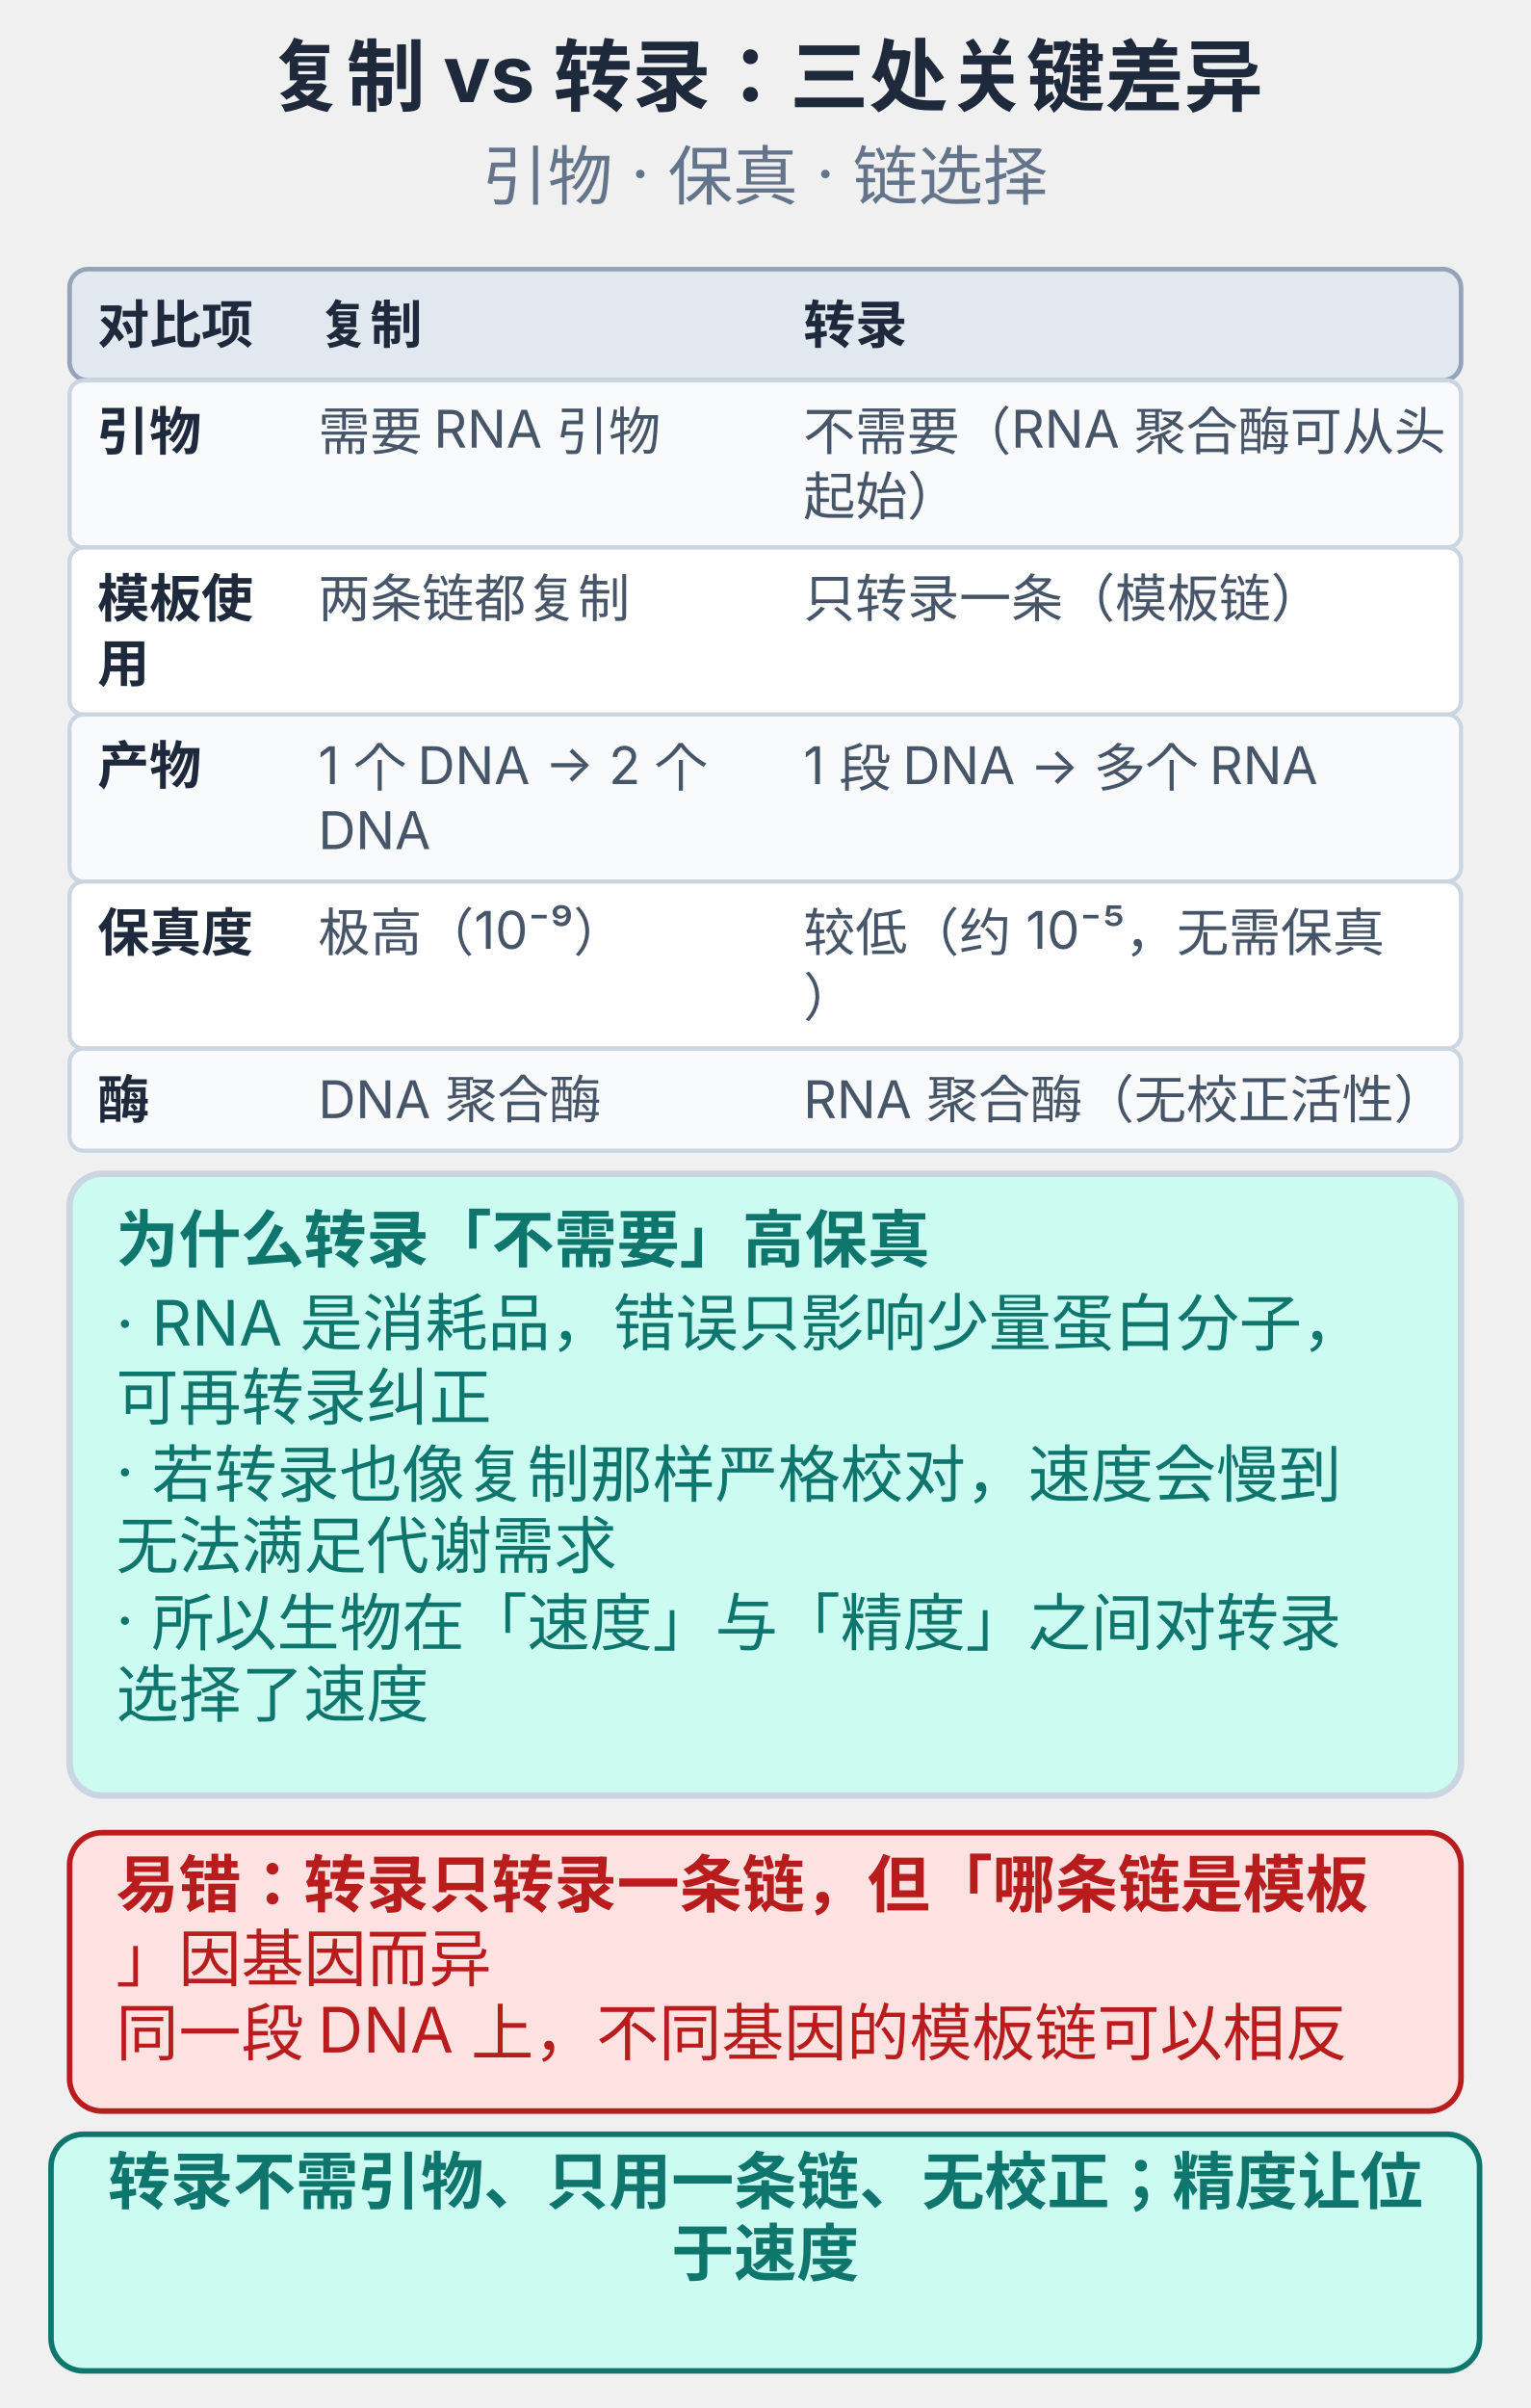
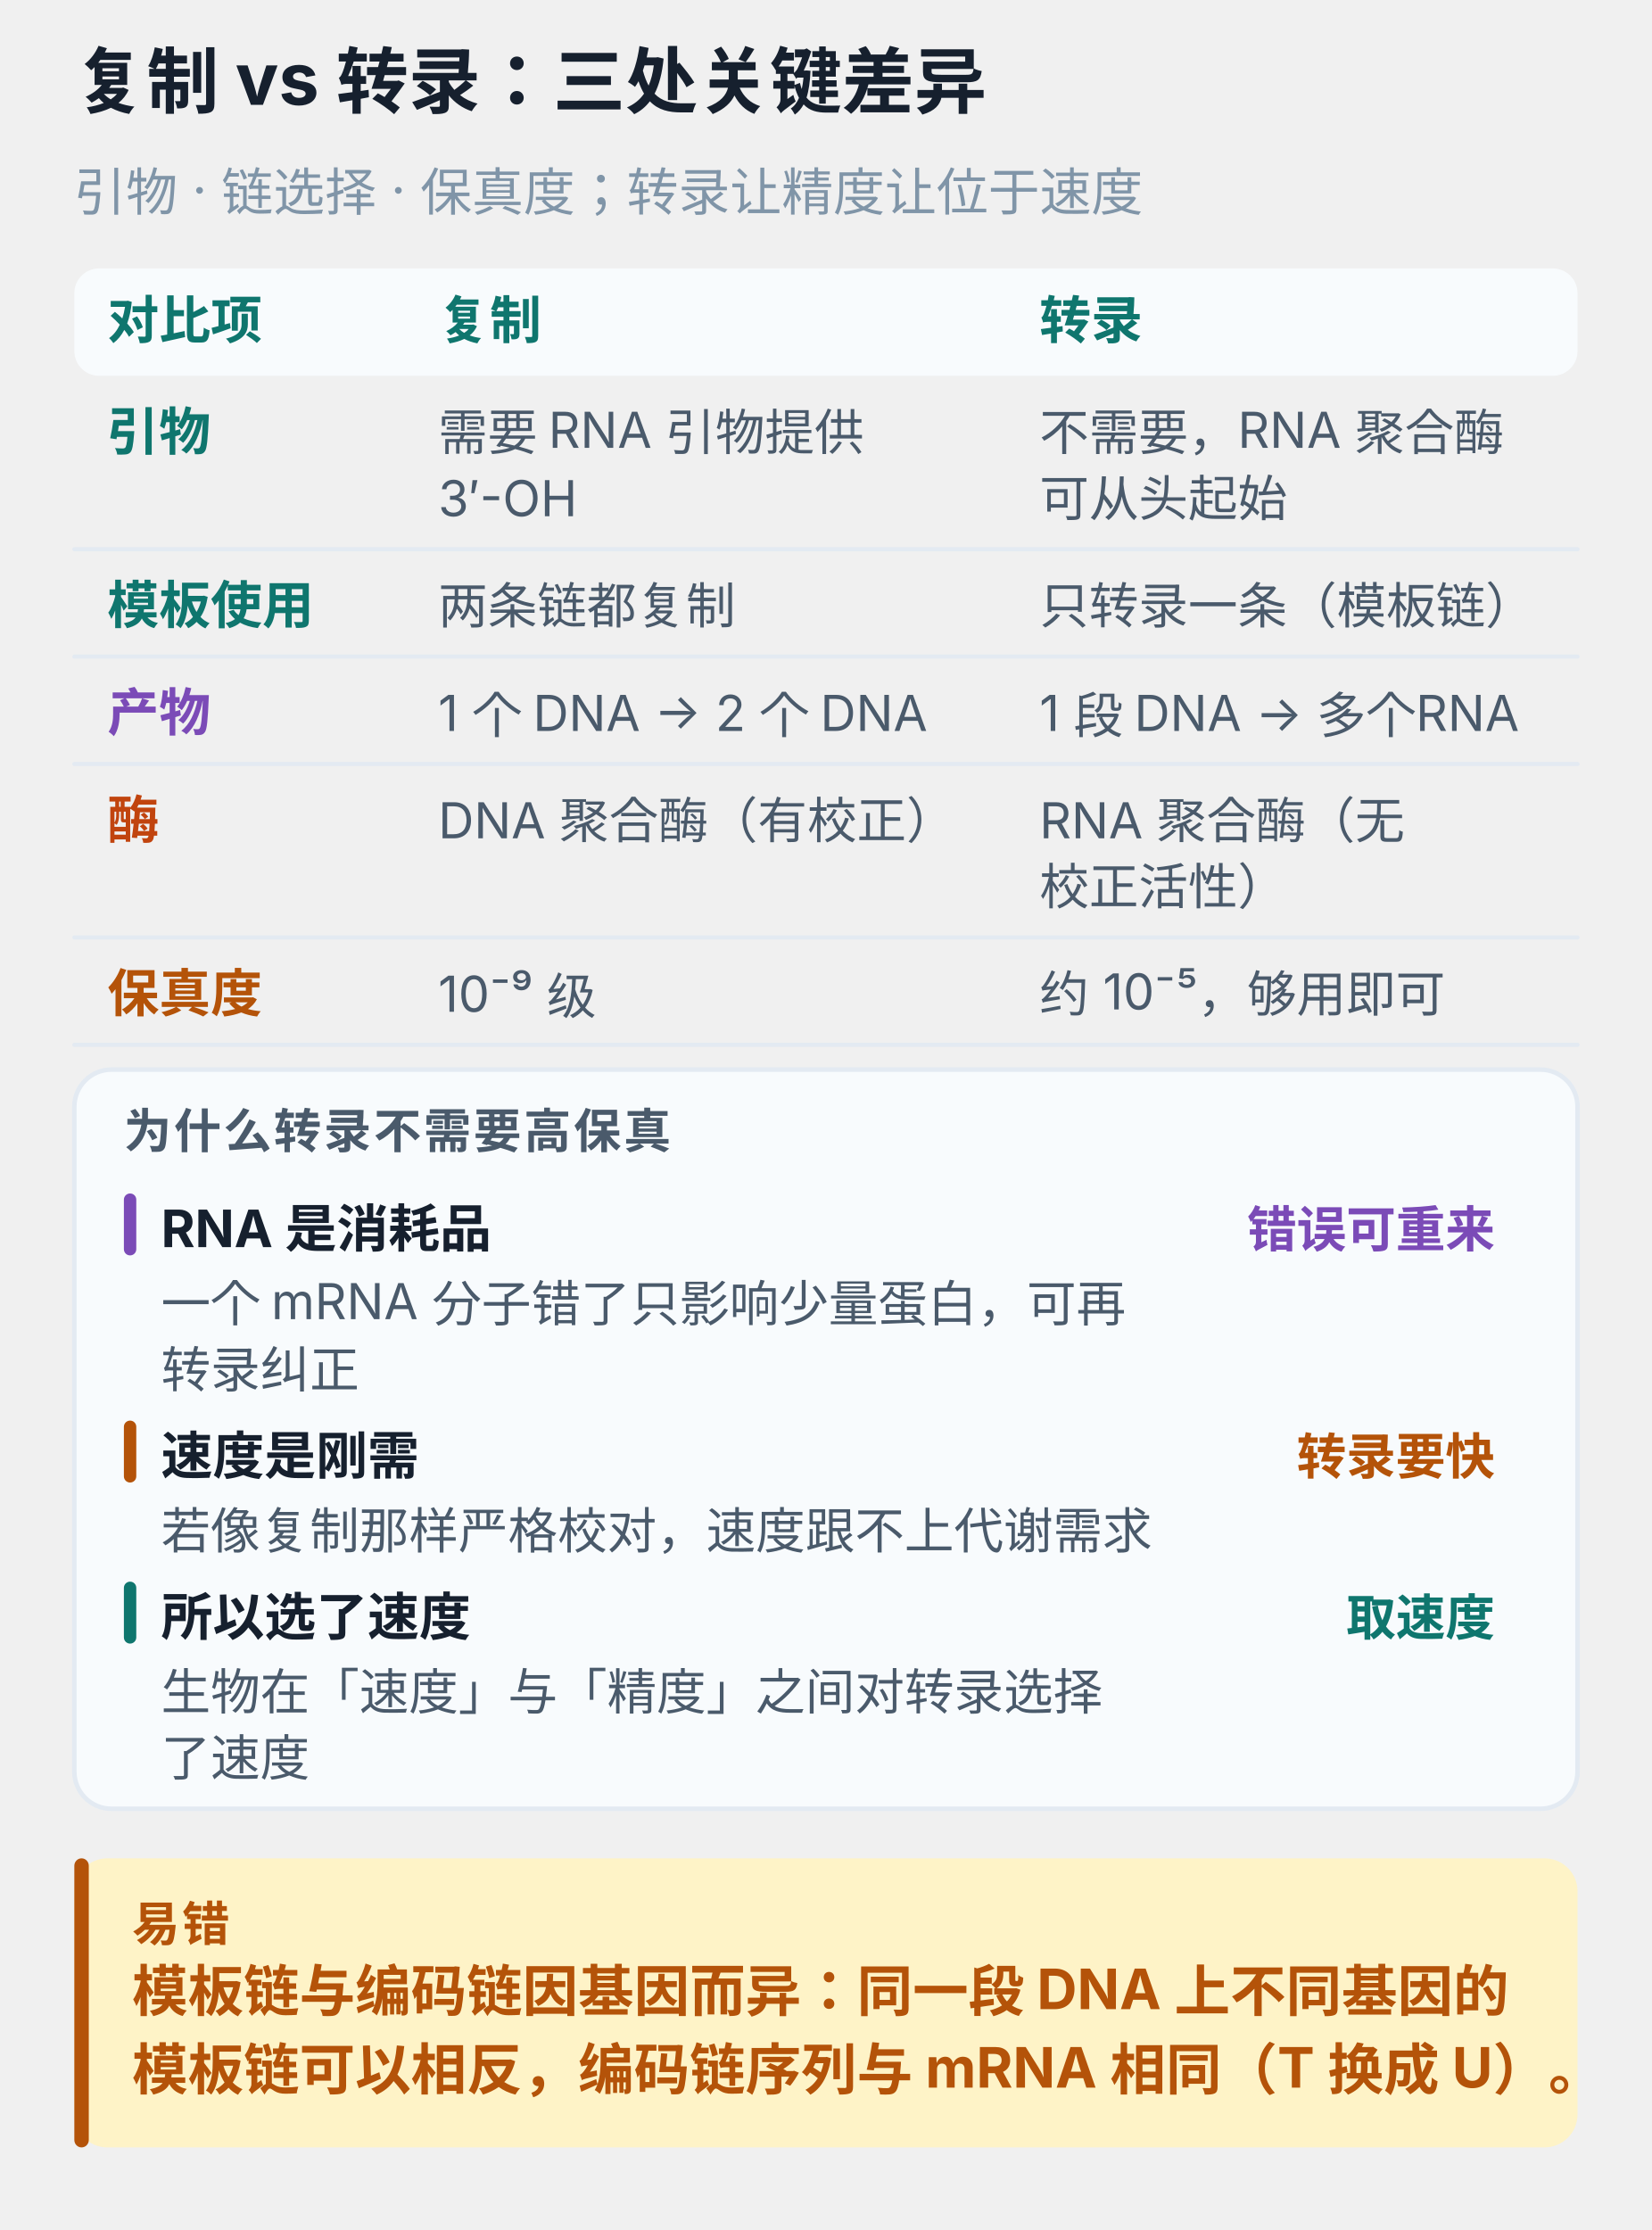
- <svg xmlns="http://www.w3.org/2000/svg" viewBox="0 0 330 519" width="100%" style="max-width:330px;display:block;margin:0 auto;background:#ffffff;border-radius:10px" role="img">
-   <text x="165.0" y="22.6" text-anchor="middle" font-size="17" font-weight="700" fill="#1e293b" font-family="-apple-system,'PingFang SC','Microsoft YaHei',sans-serif">复制 vs 转录：三处关键差异</text>
-   <text x="165.0" y="43.0" text-anchor="middle" font-size="14" font-weight="400" fill="#64748b" font-family="-apple-system,'PingFang SC','Microsoft YaHei',sans-serif">引物 · 保真 · 链选择</text>
-   <rect x="15.0" y="58.0" width="300.0" height="24.0" rx="4" fill="#e2e8f0" stroke="#94a3b8" stroke-width="1" />
-   <text x="21.0" y="74.0" text-anchor="start" font-size="11.2" font-weight="700" fill="#1e293b" font-family="-apple-system,'PingFang SC','Microsoft YaHei',sans-serif">对比项</text>
-   <text x="68.6" y="74.0" text-anchor="start" font-size="11.2" font-weight="700" fill="#1e293b" font-family="-apple-system,'PingFang SC','Microsoft YaHei',sans-serif">复制</text>
-   <text x="173.2" y="74.0" text-anchor="start" font-size="11.2" font-weight="700" fill="#1e293b" font-family="-apple-system,'PingFang SC','Microsoft YaHei',sans-serif">转录</text>
-   <rect x="15.0" y="82.0" width="300.0" height="36.0" rx="3" fill="#f8fafc" stroke="#cbd5e1" stroke-width="0.9" />
-   <text x="21.0" y="97.0" text-anchor="start" font-size="11.2" font-weight="700" fill="#1e293b" font-family="-apple-system,'PingFang SC','Microsoft YaHei',sans-serif">引物</text>
-   <text x="68.6" y="97.0" text-anchor="start" font-size="11.2" font-weight="400" fill="#475569" font-family="-apple-system,'PingFang SC','Microsoft YaHei',sans-serif">需要 RNA 引物</text>
-   <text x="173.2" y="97.0" text-anchor="start" font-size="11.2" font-weight="400" fill="#475569" font-family="-apple-system,'PingFang SC','Microsoft YaHei',sans-serif">不需要（RNA 聚合酶可从头</text>
-   <text x="173.2" y="111.0" text-anchor="start" font-size="11.2" font-weight="400" fill="#475569" font-family="-apple-system,'PingFang SC','Microsoft YaHei',sans-serif">起始）</text>
-   <rect x="15.0" y="118.0" width="300.0" height="36.0" rx="3" fill="#ffffff" stroke="#cbd5e1" stroke-width="0.9" />
-   <text x="21.0" y="133.0" text-anchor="start" font-size="11.2" font-weight="700" fill="#1e293b" font-family="-apple-system,'PingFang SC','Microsoft YaHei',sans-serif">模板使</text>
-   <text x="21.0" y="147.0" text-anchor="start" font-size="11.2" font-weight="700" fill="#1e293b" font-family="-apple-system,'PingFang SC','Microsoft YaHei',sans-serif">用</text>
-   <text x="68.6" y="133.0" text-anchor="start" font-size="11.2" font-weight="400" fill="#475569" font-family="-apple-system,'PingFang SC','Microsoft YaHei',sans-serif">两条链都复制</text>
-   <text x="173.2" y="133.0" text-anchor="start" font-size="11.2" font-weight="400" fill="#475569" font-family="-apple-system,'PingFang SC','Microsoft YaHei',sans-serif">只转录一条（模板链）</text>
-   <rect x="15.0" y="154.0" width="300.0" height="36.0" rx="3" fill="#f8fafc" stroke="#cbd5e1" stroke-width="0.9" />
-   <text x="21.0" y="169.0" text-anchor="start" font-size="11.2" font-weight="700" fill="#1e293b" font-family="-apple-system,'PingFang SC','Microsoft YaHei',sans-serif">产物</text>
-   <text x="68.6" y="169.0" text-anchor="start" font-size="11.2" font-weight="400" fill="#475569" font-family="-apple-system,'PingFang SC','Microsoft YaHei',sans-serif">1 个 DNA → 2 个</text>
-   <text x="68.6" y="183.0" text-anchor="start" font-size="11.2" font-weight="400" fill="#475569" font-family="-apple-system,'PingFang SC','Microsoft YaHei',sans-serif"> DNA</text>
-   <text x="173.2" y="169.0" text-anchor="start" font-size="11.2" font-weight="400" fill="#475569" font-family="-apple-system,'PingFang SC','Microsoft YaHei',sans-serif">1 段 DNA → 多个 RNA</text>
-   <rect x="15.0" y="190.0" width="300.0" height="36.0" rx="3" fill="#ffffff" stroke="#cbd5e1" stroke-width="0.9" />
-   <text x="21.0" y="205.0" text-anchor="start" font-size="11.2" font-weight="700" fill="#1e293b" font-family="-apple-system,'PingFang SC','Microsoft YaHei',sans-serif">保真度</text>
-   <text x="68.6" y="205.0" text-anchor="start" font-size="11.2" font-weight="400" fill="#475569" font-family="-apple-system,'PingFang SC','Microsoft YaHei',sans-serif">极高（10⁻⁹）</text>
-   <text x="173.2" y="205.0" text-anchor="start" font-size="11.2" font-weight="400" fill="#475569" font-family="-apple-system,'PingFang SC','Microsoft YaHei',sans-serif">较低（约 10⁻⁵，无需保真</text>
-   <text x="173.2" y="219.0" text-anchor="start" font-size="11.2" font-weight="400" fill="#475569" font-family="-apple-system,'PingFang SC','Microsoft YaHei',sans-serif">）</text>
-   <rect x="15.0" y="226.0" width="300.0" height="22.0" rx="3" fill="#f8fafc" stroke="#cbd5e1" stroke-width="0.9" />
-   <text x="21.0" y="241.0" text-anchor="start" font-size="11.2" font-weight="700" fill="#1e293b" font-family="-apple-system,'PingFang SC','Microsoft YaHei',sans-serif">酶</text>
-   <text x="68.6" y="241.0" text-anchor="start" font-size="11.2" font-weight="400" fill="#475569" font-family="-apple-system,'PingFang SC','Microsoft YaHei',sans-serif">DNA 聚合酶</text>
-   <text x="173.2" y="241.0" text-anchor="start" font-size="11.2" font-weight="400" fill="#475569" font-family="-apple-system,'PingFang SC','Microsoft YaHei',sans-serif">RNA 聚合酶（无校正活性）</text>
-   <rect x="15.0" y="253.0" width="300.0" height="134.0" rx="7" fill="#ccfbf1" stroke="#cbd5e1" stroke-width="1.4" />
-   <text x="25.0" y="272.0" text-anchor="start" font-size="13.5" font-weight="700" fill="#0f766e" font-family="-apple-system,'PingFang SC','Microsoft YaHei',sans-serif">为什么转录「不需要」高保真</text>
-   <text x="25.0" y="290.0" text-anchor="start" font-size="13.5" font-weight="400" fill="#0f766e" font-family="-apple-system,'PingFang SC','Microsoft YaHei',sans-serif">· RNA 是消耗品，错误只影响少量蛋白分子，</text>
-   <text x="25.0" y="306.0" text-anchor="start" font-size="13.5" font-weight="400" fill="#0f766e" font-family="-apple-system,'PingFang SC','Microsoft YaHei',sans-serif">可再转录纠正</text>
-   <text x="25.0" y="322.0" text-anchor="start" font-size="13.5" font-weight="400" fill="#0f766e" font-family="-apple-system,'PingFang SC','Microsoft YaHei',sans-serif">· 若转录也像复制那样严格校对，速度会慢到</text>
-   <text x="25.0" y="338.0" text-anchor="start" font-size="13.5" font-weight="400" fill="#0f766e" font-family="-apple-system,'PingFang SC','Microsoft YaHei',sans-serif">无法满足代谢需求</text>
-   <text x="25.0" y="354.0" text-anchor="start" font-size="13.5" font-weight="400" fill="#0f766e" font-family="-apple-system,'PingFang SC','Microsoft YaHei',sans-serif">· 所以生物在「速度」与「精度」之间对转录</text>
-   <text x="25.0" y="370.0" text-anchor="start" font-size="13.5" font-weight="400" fill="#0f766e" font-family="-apple-system,'PingFang SC','Microsoft YaHei',sans-serif">选择了速度</text>
-   <rect x="15.0" y="395.0" width="300.0" height="60.0" rx="7" fill="#fee2e2" stroke="#b91c1c" stroke-width="1.2" />
-   <text x="25.0" y="411.0" text-anchor="start" font-size="13.5" font-weight="700" fill="#b91c1c" font-family="-apple-system,'PingFang SC','Microsoft YaHei',sans-serif">易错：转录只转录一条链，但「哪条链是模板</text>
-   <text x="25.0" y="427.0" text-anchor="start" font-size="13.5" font-weight="400" fill="#b91c1c" font-family="-apple-system,'PingFang SC','Microsoft YaHei',sans-serif">」因基因而异</text>
-   <text x="25.0" y="443.0" text-anchor="start" font-size="13.5" font-weight="400" fill="#b91c1c" font-family="-apple-system,'PingFang SC','Microsoft YaHei',sans-serif">同一段 DNA 上，不同基因的模板链可以相反</text>
-   <rect x="11.0" y="460.0" width="308.0" height="51.0" rx="7" fill="#ccfbf1" stroke="#0f766e" stroke-width="1.2" />
-   <text x="165.0" y="475.0" text-anchor="middle" font-size="13.5" font-weight="700" fill="#0f766e" font-family="-apple-system,'PingFang SC','Microsoft YaHei',sans-serif">转录不需引物、只用一条链、无校正；精度让位</text>
-   <text x="165.0" y="490.5" text-anchor="middle" font-size="13.5" font-weight="700" fill="#0f766e" font-family="-apple-system,'PingFang SC','Microsoft YaHei',sans-serif">于速度</text>
+ <svg xmlns="http://www.w3.org/2000/svg" viewBox="0 0 400 540" width="100%" style="max-width:400px;display:block;margin:0 auto;background:#ffffff;border-radius:12px" role="img" aria-label="复制 vs 转录：三处关键差异">
+   <text x="18.0" y="26.0" font-size="17.5" font-weight="700" fill="#16202e" font-family="-apple-system,BlinkMacSystemFont,'PingFang SC','Microsoft YaHei',sans-serif">复制 vs 转录：三处关键差异</text>
+   <text x="18.0" y="51.0" font-size="12.5" font-weight="400" fill="#8095a8" font-family="-apple-system,BlinkMacSystemFont,'PingFang SC','Microsoft YaHei',sans-serif">引物 · 链选择 · 保真度；转录让精度让位于速度</text>
+   <rect x="18.0" y="65.0" width="364.0" height="26.0" rx="6" fill="#f8fbfd" />
+   <text x="26.0" y="82.0" font-size="12.5" font-weight="700" fill="#0f766e" font-family="-apple-system,BlinkMacSystemFont,'PingFang SC','Microsoft YaHei',sans-serif">对比项</text>
+   <text x="106.1" y="82.0" font-size="12.5" font-weight="700" fill="#0f766e" font-family="-apple-system,BlinkMacSystemFont,'PingFang SC','Microsoft YaHei',sans-serif">复制</text>
+   <text x="251.7" y="82.0" font-size="12.5" font-weight="700" fill="#0f766e" font-family="-apple-system,BlinkMacSystemFont,'PingFang SC','Microsoft YaHei',sans-serif">转录</text>
+   <line x1="18.0" y1="133.0" x2="382.0" y2="133.0" stroke="#e3eaf2" stroke-width="1" stroke-linecap="round" />
+   <text x="26.0" y="109.0" font-size="12.5" font-weight="700" fill="#0f766e" font-family="-apple-system,BlinkMacSystemFont,'PingFang SC','Microsoft YaHei',sans-serif">引物</text>
+   <text x="106.1" y="109.0" font-size="12" font-weight="400" fill="#4a5a6b" font-family="-apple-system,BlinkMacSystemFont,'PingFang SC','Microsoft YaHei',sans-serif">需要 RNA 引物提供</text>
+   <text x="106.1" y="125.0" font-size="12" font-weight="400" fill="#4a5a6b" font-family="-apple-system,BlinkMacSystemFont,'PingFang SC','Microsoft YaHei',sans-serif">3′-OH</text>
+   <text x="251.7" y="109.0" font-size="12" font-weight="400" fill="#4a5a6b" font-family="-apple-system,BlinkMacSystemFont,'PingFang SC','Microsoft YaHei',sans-serif">不需要，RNA 聚合酶</text>
+   <text x="251.7" y="125.0" font-size="12" font-weight="400" fill="#4a5a6b" font-family="-apple-system,BlinkMacSystemFont,'PingFang SC','Microsoft YaHei',sans-serif">可从头起始</text>
+   <line x1="18.0" y1="159.0" x2="382.0" y2="159.0" stroke="#e3eaf2" stroke-width="1" stroke-linecap="round" />
+   <text x="26.0" y="151.0" font-size="12.5" font-weight="700" fill="#0f766e" font-family="-apple-system,BlinkMacSystemFont,'PingFang SC','Microsoft YaHei',sans-serif">模板使用</text>
+   <text x="106.1" y="151.0" font-size="12" font-weight="400" fill="#4a5a6b" font-family="-apple-system,BlinkMacSystemFont,'PingFang SC','Microsoft YaHei',sans-serif">两条链都复制</text>
+   <text x="251.7" y="151.0" font-size="12" font-weight="400" fill="#4a5a6b" font-family="-apple-system,BlinkMacSystemFont,'PingFang SC','Microsoft YaHei',sans-serif">只转录一条（模板链）</text>
+   <line x1="18.0" y1="185.0" x2="382.0" y2="185.0" stroke="#e3eaf2" stroke-width="1" stroke-linecap="round" />
+   <text x="26.0" y="177.0" font-size="12.5" font-weight="700" fill="#7b4bb7" font-family="-apple-system,BlinkMacSystemFont,'PingFang SC','Microsoft YaHei',sans-serif">产物</text>
+   <text x="106.1" y="177.0" font-size="12" font-weight="400" fill="#4a5a6b" font-family="-apple-system,BlinkMacSystemFont,'PingFang SC','Microsoft YaHei',sans-serif">1 个 DNA → 2 个 DNA</text>
+   <text x="251.7" y="177.0" font-size="12" font-weight="400" fill="#4a5a6b" font-family="-apple-system,BlinkMacSystemFont,'PingFang SC','Microsoft YaHei',sans-serif">1 段 DNA → 多个RNA</text>
+   <line x1="18.0" y1="227.0" x2="382.0" y2="227.0" stroke="#e3eaf2" stroke-width="1" stroke-linecap="round" />
+   <text x="26.0" y="203.0" font-size="12.5" font-weight="700" fill="#c1440e" font-family="-apple-system,BlinkMacSystemFont,'PingFang SC','Microsoft YaHei',sans-serif">酶</text>
+   <text x="106.1" y="203.0" font-size="12" font-weight="400" fill="#4a5a6b" font-family="-apple-system,BlinkMacSystemFont,'PingFang SC','Microsoft YaHei',sans-serif">DNA 聚合酶（有校正）</text>
+   <text x="251.7" y="203.0" font-size="12" font-weight="400" fill="#4a5a6b" font-family="-apple-system,BlinkMacSystemFont,'PingFang SC','Microsoft YaHei',sans-serif">RNA 聚合酶（无</text>
+   <text x="251.7" y="219.0" font-size="12" font-weight="400" fill="#4a5a6b" font-family="-apple-system,BlinkMacSystemFont,'PingFang SC','Microsoft YaHei',sans-serif">校正活性）</text>
+   <line x1="18.0" y1="253.0" x2="382.0" y2="253.0" stroke="#e3eaf2" stroke-width="1" stroke-linecap="round" />
+   <text x="26.0" y="245.0" font-size="12.5" font-weight="700" fill="#b45309" font-family="-apple-system,BlinkMacSystemFont,'PingFang SC','Microsoft YaHei',sans-serif">保真度</text>
+   <text x="106.1" y="245.0" font-size="12" font-weight="400" fill="#4a5a6b" font-family="-apple-system,BlinkMacSystemFont,'PingFang SC','Microsoft YaHei',sans-serif">10⁻⁹ 级</text>
+   <text x="251.7" y="245.0" font-size="12" font-weight="400" fill="#4a5a6b" font-family="-apple-system,BlinkMacSystemFont,'PingFang SC','Microsoft YaHei',sans-serif">约 10⁻⁵，够用即可</text>
+   <rect x="18.0" y="259.0" width="364.0" height="179.0" rx="9" fill="#f8fbfd" stroke="#e3eaf2" stroke-width="1.1" />
+   <text x="30.0" y="278.0" font-size="11.5" font-weight="700" fill="#4a5a6b" letter-spacing="0.6" font-family="-apple-system,BlinkMacSystemFont,'PingFang SC','Microsoft YaHei',sans-serif">为什么转录不需要高保真</text>
+   <rect x="30.0" y="289.0" width="3.0" height="15.0" rx="1.5" fill="#7b4bb7" />
+   <text x="39.0" y="302.0" font-size="12.5" font-weight="700" fill="#16202e" font-family="-apple-system,BlinkMacSystemFont,'PingFang SC','Microsoft YaHei',sans-serif">RNA 是消耗品</text>
+   <text x="362.0" y="302.0" text-anchor="end" font-size="12" font-weight="700" fill="#7b4bb7" font-family="-apple-system,BlinkMacSystemFont,'PingFang SC','Microsoft YaHei',sans-serif">错误可重来</text>
+   <text x="39.0" y="320.0" font-size="12" font-weight="400" fill="#4a5a6b" font-family="-apple-system,BlinkMacSystemFont,'PingFang SC','Microsoft YaHei',sans-serif">一个 mRNA 分子错了只影响少量蛋白，可再</text>
+   <text x="39.0" y="336.0" font-size="12" font-weight="400" fill="#4a5a6b" font-family="-apple-system,BlinkMacSystemFont,'PingFang SC','Microsoft YaHei',sans-serif">转录纠正</text>
+   <rect x="30.0" y="344.0" width="3.0" height="15.0" rx="1.5" fill="#b45309" />
+   <text x="39.0" y="357.0" font-size="12.5" font-weight="700" fill="#16202e" font-family="-apple-system,BlinkMacSystemFont,'PingFang SC','Microsoft YaHei',sans-serif">速度是刚需</text>
+   <text x="362.0" y="357.0" text-anchor="end" font-size="12" font-weight="700" fill="#b45309" font-family="-apple-system,BlinkMacSystemFont,'PingFang SC','Microsoft YaHei',sans-serif">转录要快</text>
+   <text x="39.0" y="375.0" font-size="12" font-weight="400" fill="#4a5a6b" font-family="-apple-system,BlinkMacSystemFont,'PingFang SC','Microsoft YaHei',sans-serif">若像复制那样严格校对，速度跟不上代谢需求</text>
+   <rect x="30.0" y="383.0" width="3.0" height="15.0" rx="1.5" fill="#0f766e" />
+   <text x="39.0" y="396.0" font-size="12.5" font-weight="700" fill="#16202e" font-family="-apple-system,BlinkMacSystemFont,'PingFang SC','Microsoft YaHei',sans-serif">所以选了速度</text>
+   <text x="362.0" y="396.0" text-anchor="end" font-size="12" font-weight="700" fill="#0f766e" font-family="-apple-system,BlinkMacSystemFont,'PingFang SC','Microsoft YaHei',sans-serif">取速度</text>
+   <text x="39.0" y="414.0" font-size="12" font-weight="400" fill="#4a5a6b" font-family="-apple-system,BlinkMacSystemFont,'PingFang SC','Microsoft YaHei',sans-serif">生物在「速度」与「精度」之间对转录选择</text>
+   <text x="39.0" y="430.0" font-size="12" font-weight="400" fill="#4a5a6b" font-family="-apple-system,BlinkMacSystemFont,'PingFang SC','Microsoft YaHei',sans-serif">了速度</text>
+   <rect x="18.0" y="450.0" width="364.0" height="70.0" rx="8" fill="#fef3c7" />
+   <rect x="18.0" y="450.0" width="3.5" height="70.0" rx="1.8" fill="#b45309" />
+   <text x="32.0" y="470.0" font-size="11.5" font-weight="700" fill="#b45309" letter-spacing="0.6" font-family="-apple-system,BlinkMacSystemFont,'PingFang SC','Microsoft YaHei',sans-serif">易错</text>
+   <text x="32.0" y="487.0" font-size="13.5" font-weight="700" fill="#b45309" font-family="-apple-system,BlinkMacSystemFont,'PingFang SC','Microsoft YaHei',sans-serif">模板链与编码链因基因而异：同一段 DNA 上不同基因的</text>
+   <text x="32.0" y="506.0" font-size="13.5" font-weight="700" fill="#b45309" font-family="-apple-system,BlinkMacSystemFont,'PingFang SC','Microsoft YaHei',sans-serif">模板链可以相反，编码链序列与 mRNA 相同（T 换成 U）。</text>
</svg>
